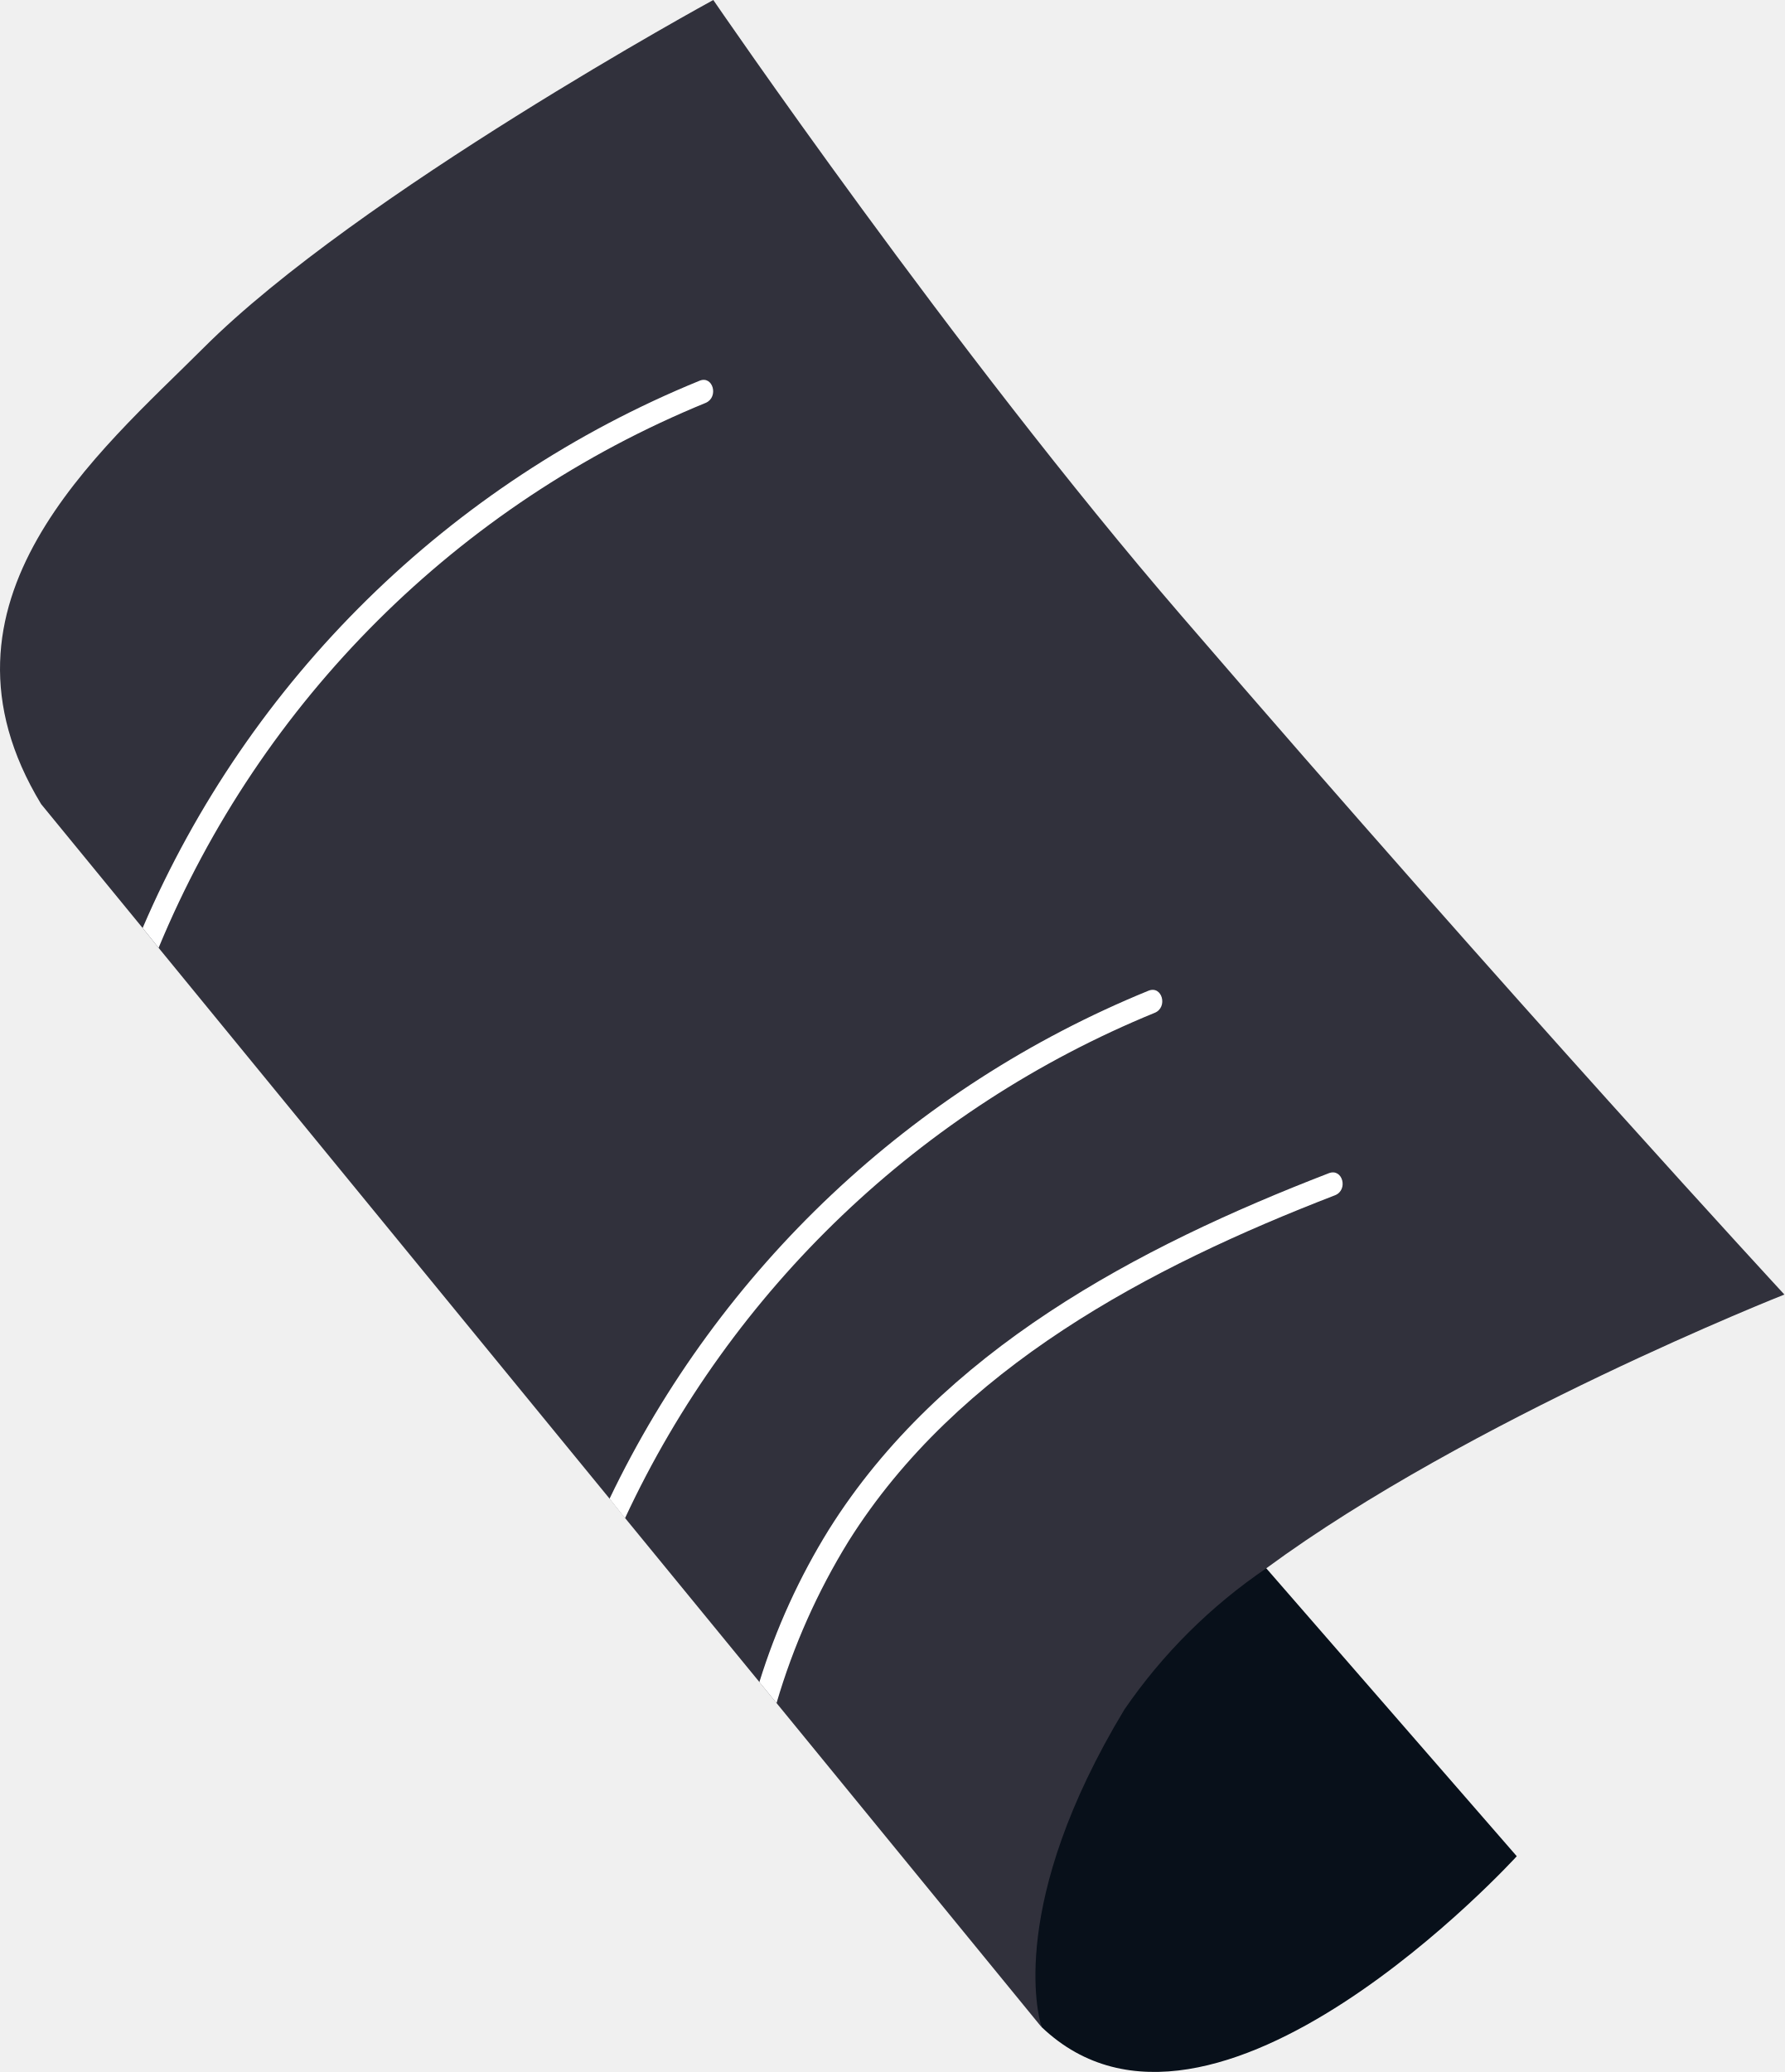
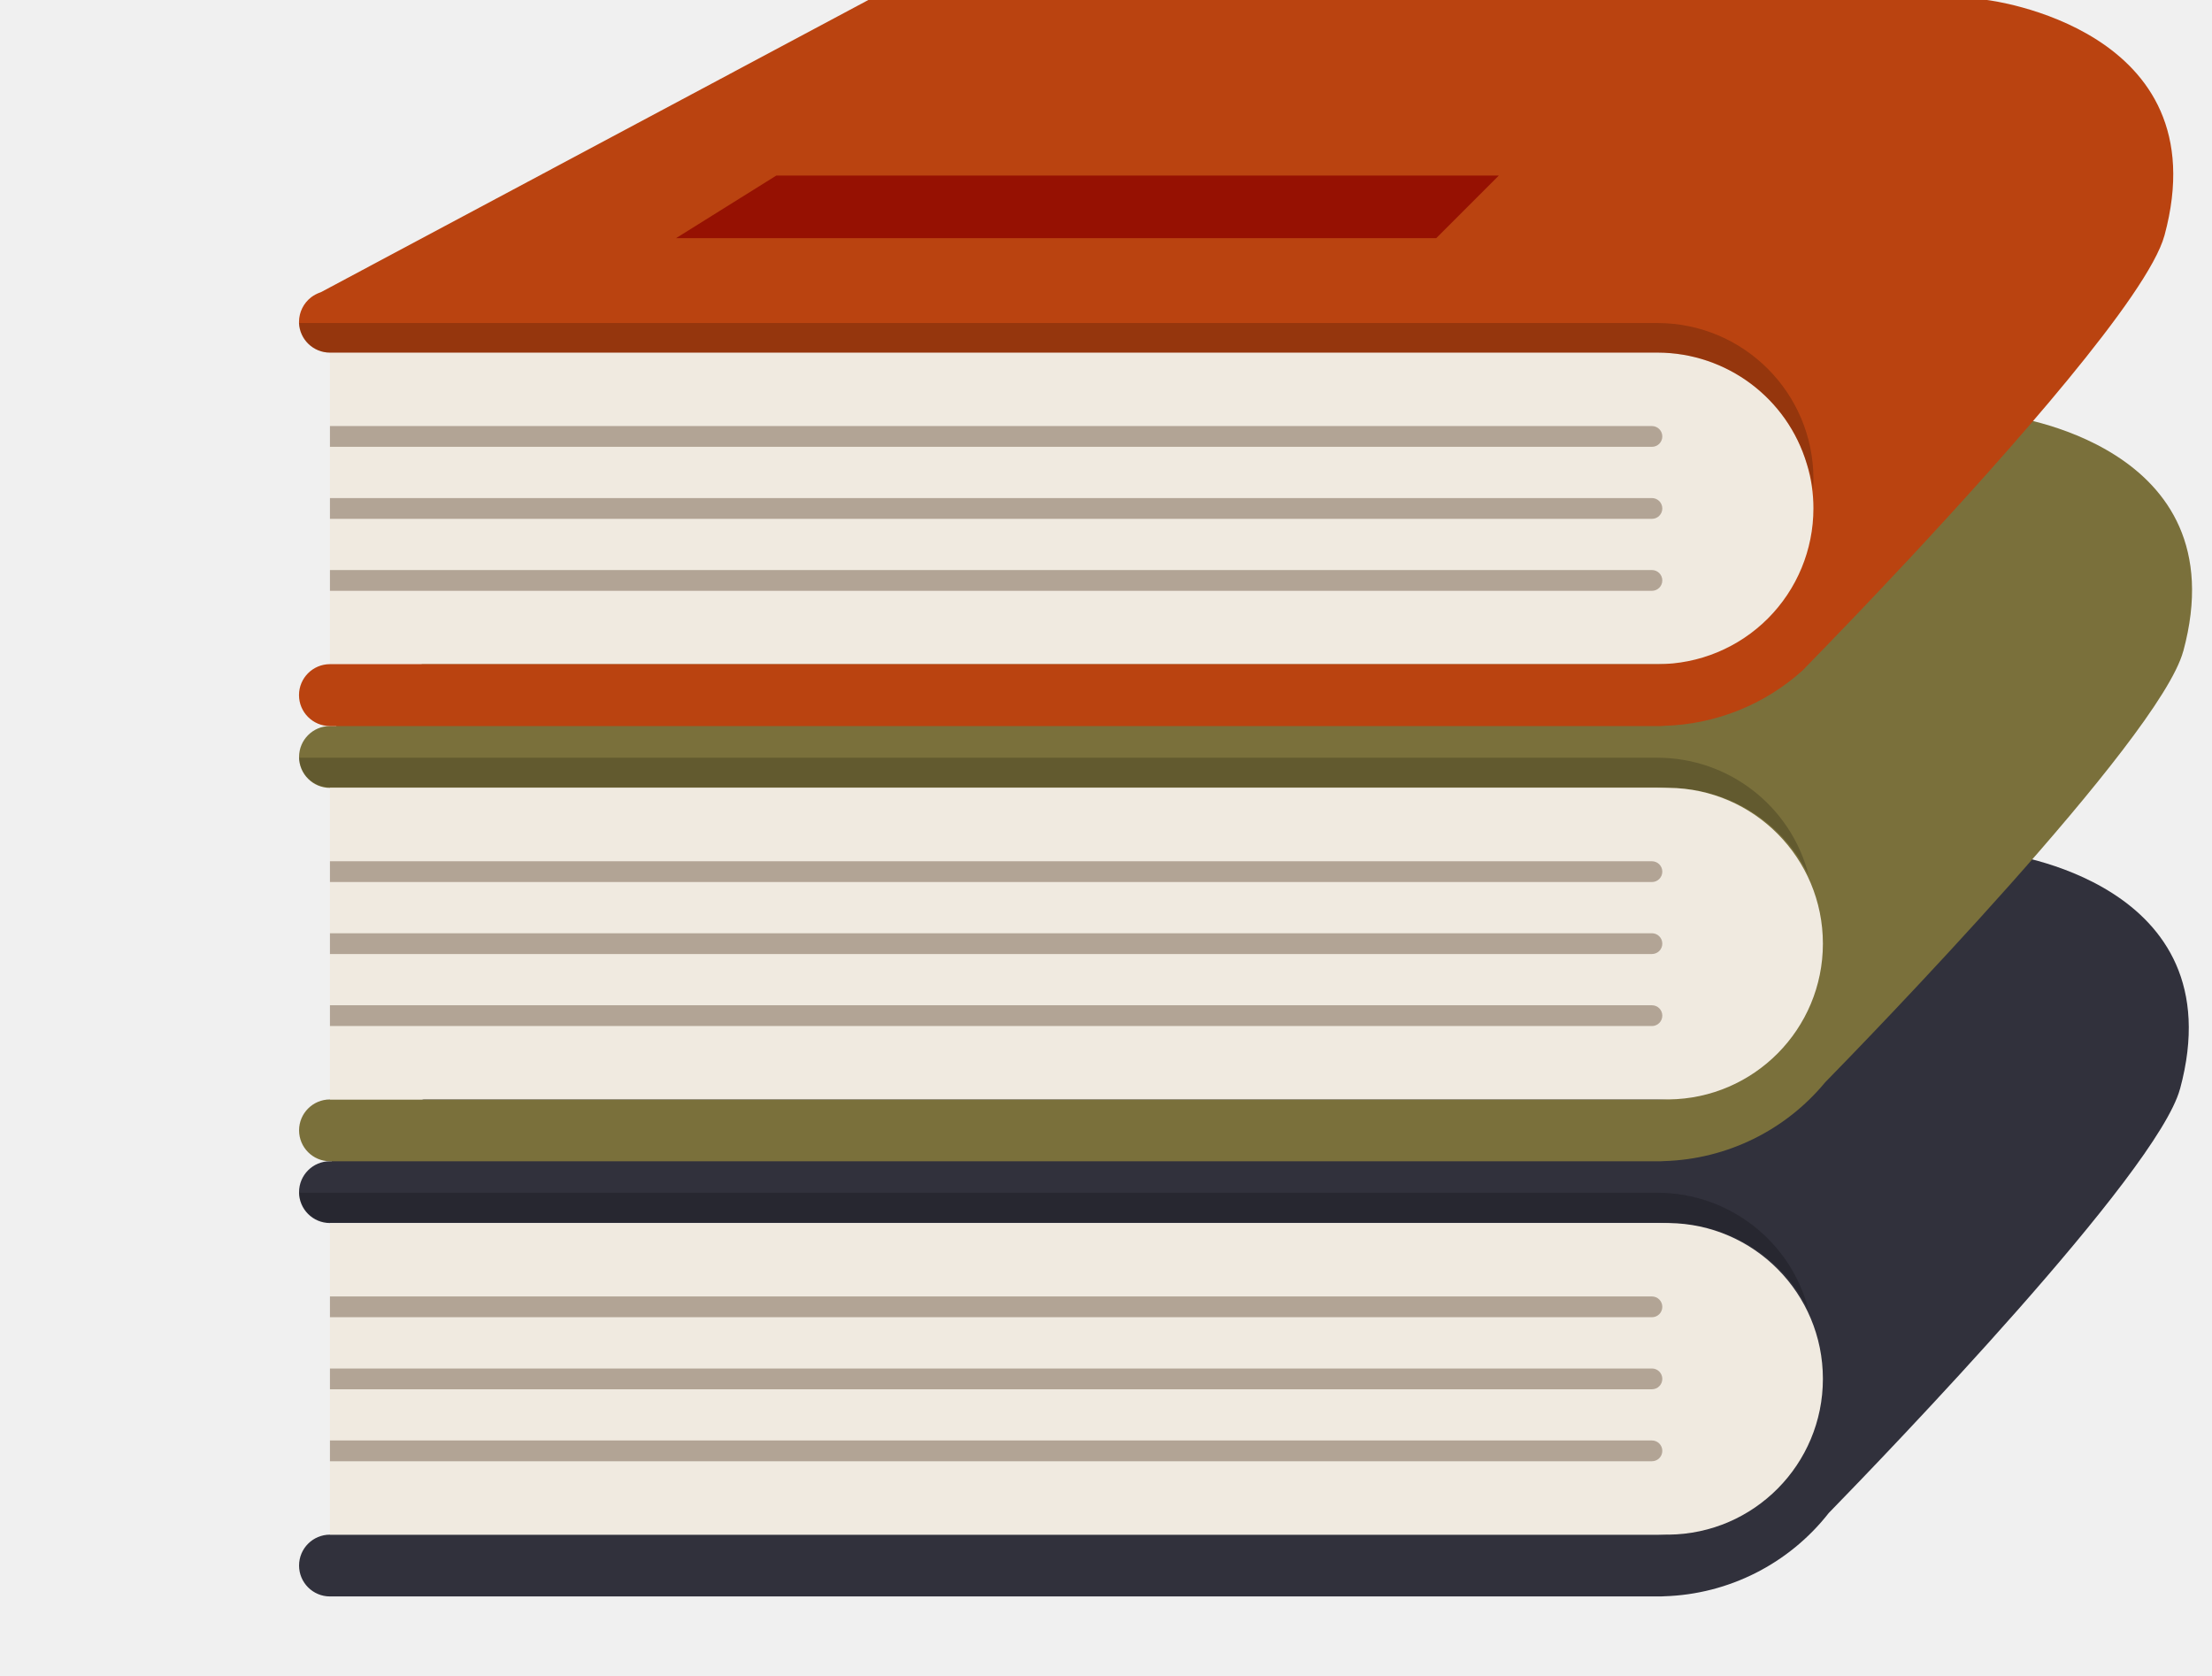
- <svg xmlns="http://www.w3.org/2000/svg" id="Grupo_158223" data-name="Grupo 158223" width="89.422" height="103.822" viewBox="0 0 89.422 103.822">
+ <svg xmlns="http://www.w3.org/2000/svg" id="Grupo_159300" data-name="Grupo 159300" width="137.137" height="103.878" viewBox="0 0 137.137 103.878">
  <defs>
    <clipPath id="clip-path">
-       <rect id="Rectángulo_34870" data-name="Rectángulo 34870" width="89.422" height="103.822" fill="none" />
+       <rect id="Rectángulo_35800" data-name="Rectángulo 35800" width="137.137" height="103.878" fill="none" />
+     </clipPath>
+     <clipPath id="clip-path-2">
+       <rect id="Rectángulo_35797" data-name="Rectángulo 35797" width="93.599" height="7.309" fill="none" />
+     </clipPath>
+     <clipPath id="clip-path-3">
+       <rect id="Rectángulo_35798" data-name="Rectángulo 35798" width="93.596" height="7.295" fill="none" />
+     </clipPath>
+     <clipPath id="clip-path-4">
+       <rect id="Rectángulo_35799" data-name="Rectángulo 35799" width="93.889" height="10.305" fill="none" />
    </clipPath>
  </defs>
-   <g id="Grupo_80182" data-name="Grupo 80182" transform="translate(0 0)" clip-path="url(#clip-path)">
-     <path id="Trazado_151723" data-name="Trazado 151723" d="M23.449,75.01l15.662,18s-15.232,16.716-23.8,8.572A16.092,16.092,0,0,1,13.6,96.776c-1.039-8.947,2.564-25.624,2.564-25.624Z" transform="translate(36.9 0)" fill="#08101a" />
-     <path id="Trazado_151724" data-name="Trazado 151724" d="M2.061,40.291,7.148,46.5l.8.994,22.6,27.6.777.971,6.733,8.219.857,1.051L52.2,101.579a.184.184,0,0,0-.011-.045c-.172-.538-1.68-6.207,4.16-15.877a27.069,27.069,0,0,1,7.11-7.075C73.625,71.1,89.422,64.866,89.422,64.866S76.014,50.361,59.212,30.861C47.793,17.625,35.746,0,35.746,0S17.915,9.715,10.2,17.431c-5.213,5.212-14.288,12.71-8.139,22.86" transform="translate(0 0)" fill="#31313c" />
-     <path id="Trazado_151725" data-name="Trazado 151725" d="M22.14,84.286,23,85.337a33.248,33.248,0,0,1,3.612-8.115c5.464-8.7,15.076-13.739,24.369-17.328.686-.263.389-1.372-.3-1.109-9.59,3.7-19.431,8.893-25.055,17.854a33.079,33.079,0,0,0-3.486,7.647" transform="translate(15.915 0)" fill="#fff" />
-     <path id="Trazado_151726" data-name="Trazado 151726" d="M31.179,75.1l.777.972A50.283,50.283,0,0,1,58.5,50.75c.675-.274.377-1.383-.309-1.109A51.553,51.553,0,0,0,31.179,75.1" transform="translate(-0.634 0)" fill="#fff" />
-     <path id="Trazado_151727" data-name="Trazado 151727" d="M53.681,46.5l.8.994A50.3,50.3,0,0,1,81.9,20.186c.663-.286.366-1.383-.308-1.109A51.585,51.585,0,0,0,53.681,46.5" transform="translate(-46.533 0)" fill="#fff" />
+   <g id="Grupo_159156" data-name="Grupo 159156" transform="translate(0 0)">
+     <g id="Grupo_159153" data-name="Grupo 159153">
+       <g id="Grupo_159152" data-name="Grupo 159152" clip-path="url(#clip-path)">
+         <path id="Trazado_156162" data-name="Trazado 156162" d="M134.142,64.623c-1.411,5.2-18.186,22.605-21.776,26.287a13.482,13.482,0,0,1-10.2,5.161c-.066.006-.131.01-.2.01H19.446a1.915,1.915,0,1,1,0-3.83h82.309a9.658,9.658,0,1,0,0-19.316H19.446a1.916,1.916,0,1,1,0-3.832h.12l-.322-.651,34.543-18.43h69.358s14.494,1.716,11,14.6" transform="translate(1.01 2.882)" fill="#31313c" />
+         <g id="Grupo_159145" data-name="Grupo 159145" transform="translate(18.538 73.942)" opacity="0.2">
+           <g id="Grupo_159144" data-name="Grupo 159144">
+             <g id="Grupo_159143" data-name="Grupo 159143" clip-path="url(#clip-path-2)">
+               <path id="Trazado_156163" data-name="Trazado 156163" d="M111.127,77.223c-.037-.078-.075-.155-.115-.232a9.653,9.653,0,0,0-8.286-5.2c-.318-.032-.64-.049-.967-.049H19.446a1.919,1.919,0,0,1-1.918-1.832h84.231a9.679,9.679,0,0,1,9.368,7.309" transform="translate(-17.529 -69.914)" />
+             </g>
+           </g>
+         </g>
+         <path id="Trazado_156164" data-name="Trazado 156164" d="M102.34,91h-83V71.687h83a9.658,9.658,0,0,1,0,19.315" transform="translate(1.114 4.13)" fill="#f0eae0" />
+         <path id="Trazado_156165" data-name="Trazado 156165" d="M19.342,77.277H101.3a.644.644,0,1,0,0-1.288H19.342Z" transform="translate(1.114 4.378)" fill="#b2a495" />
+         <path id="Trazado_156166" data-name="Trazado 156166" d="M19.342,81.5H101.3a.644.644,0,1,0,0-1.288H19.342Z" transform="translate(1.114 4.621)" fill="#b2a495" />
+         <path id="Trazado_156167" data-name="Trazado 156167" d="M19.342,85.718H101.3a.644.644,0,1,0,0-1.288H19.342Z" transform="translate(1.114 4.864)" fill="#b2a495" />
+         <path id="Trazado_156168" data-name="Trazado 156168" d="M134.344,38.965c-1.482,5.451-19.852,24.327-22.2,26.724a13.477,13.477,0,0,1-9.973,4.883c-.066.006-.131.01-.2.01H19.447a1.915,1.915,0,1,1,0-3.831h82.309a9.658,9.658,0,0,0,0-19.315H19.447a1.916,1.916,0,1,1,0-3.832h.4l-.4-.81L53.99,24.364h69.357s14.494,1.716,11,14.6" transform="translate(1.01 1.404)" fill="#7a703b" />
+         <g id="Grupo_159148" data-name="Grupo 159148" transform="translate(18.538 46.972)" opacity="0.2">
+           <g id="Grupo_159147" data-name="Grupo 159147">
+             <g id="Grupo_159146" data-name="Grupo 159146" clip-path="url(#clip-path-3)">
+               <path id="Trazado_156169" data-name="Trazado 156169" d="M111.124,51.708c-.035-.077-.074-.15-.112-.225a9.649,9.649,0,0,0-8.39-5.2c-.286-.025-.571-.038-.863-.038H19.446a1.919,1.919,0,0,1-1.918-1.832h84.231a9.681,9.681,0,0,1,9.365,7.294" transform="translate(-17.529 -44.413)" />
+             </g>
+           </g>
+         </g>
+         <path id="Trazado_156170" data-name="Trazado 156170" d="M102.34,65.493h-83V46.178h83a9.658,9.658,0,0,1,0,19.315" transform="translate(1.114 2.66)" fill="#f0eae0" />
+         <path id="Trazado_156171" data-name="Trazado 156171" d="M19.342,51.769H101.3a.644.644,0,1,0,0-1.288H19.342Z" transform="translate(1.114 2.908)" fill="#b2a495" />
+         <path id="Trazado_156172" data-name="Trazado 156172" d="M19.342,55.989H101.3a.644.644,0,1,0,0-1.288H19.342Z" transform="translate(1.114 3.151)" fill="#b2a495" />
+         <path id="Trazado_156173" data-name="Trazado 156173" d="M19.342,60.21H101.3a.644.644,0,1,0,0-1.288H19.342Z" transform="translate(1.114 3.394)" fill="#b2a495" />
+         <path id="Trazado_156174" data-name="Trazado 156174" d="M102.34,39.985h-83V20.67h83a9.658,9.658,0,0,1,0,19.315" transform="translate(1.114 1.191)" fill="#f0eae0" />
+         <path id="Trazado_156175" data-name="Trazado 156175" d="M133.179,14.6c-1,3.679-9.665,13.44-15.928,20.152-.055.056-.11.118-.173.182-.087.1-.173.182-.253.269-1.942,2.076-3.616,3.822-4.722,4.959a.5.5,0,0,1-.062.062c-.656.68-1.1,1.13-1.248,1.287l-.055.056-.008.007a13.367,13.367,0,0,1-8.559,3.419,1.557,1.557,0,0,1-.2.016H19.446a1.919,1.919,0,0,1,0-3.838h82.312a9.652,9.652,0,0,0,9.658-9.657,9.372,9.372,0,0,0-.4-2.724.029.029,0,0,0-.007-.023,9.675,9.675,0,0,0-9.255-6.909H19.446a1.92,1.92,0,0,1-1.918-1.832v-.079a1.936,1.936,0,0,1,.75-1.517l.008-.007a2.149,2.149,0,0,1,.568-.3l.024-.007L52.825,0h69.355s14.5,1.713,11,14.6" transform="translate(1.01 0)" fill="#ba4310" />
+         <path id="Trazado_156176" data-name="Trazado 156176" d="M39.631,14.169h47.13l3.877-3.878H45.844Z" transform="translate(2.283 0.593)" fill="#961102" />
+         <g id="Grupo_159151" data-name="Grupo 159151" transform="translate(18.538 20.026)" opacity="0.2">
+           <g id="Grupo_159150" data-name="Grupo 159150">
+             <g id="Grupo_159149" data-name="Grupo 159149" clip-path="url(#clip-path-4)">
+               <path id="Trazado_156177" data-name="Trazado 156177" d="M111.417,28.592c0,.189-.007.379-.016.569a.551.551,0,0,0-.007.078,6.94,6.94,0,0,0-.371-1.54.027.027,0,0,0-.008-.023,9.673,9.673,0,0,0-9.254-6.909H19.446a1.92,1.92,0,0,1-1.918-1.832H101.76a9.672,9.672,0,0,1,9.657,9.657" transform="translate(-17.528 -18.935)" />
+             </g>
+           </g>
+         </g>
+         <path id="Trazado_156178" data-name="Trazado 156178" d="M19.342,26.26H101.3a.644.644,0,1,0,0-1.288H19.342Z" transform="translate(1.114 1.439)" fill="#b2a495" />
+         <path id="Trazado_156179" data-name="Trazado 156179" d="M19.342,30.481H101.3a.644.644,0,1,0,0-1.288H19.342Z" transform="translate(1.114 1.682)" fill="#b2a495" />
+         <path id="Trazado_156180" data-name="Trazado 156180" d="M19.342,34.7H101.3a.644.644,0,1,0,0-1.288H19.342Z" transform="translate(1.114 1.925)" fill="#b2a495" />
+       </g>
+     </g>
  </g>
</svg>
